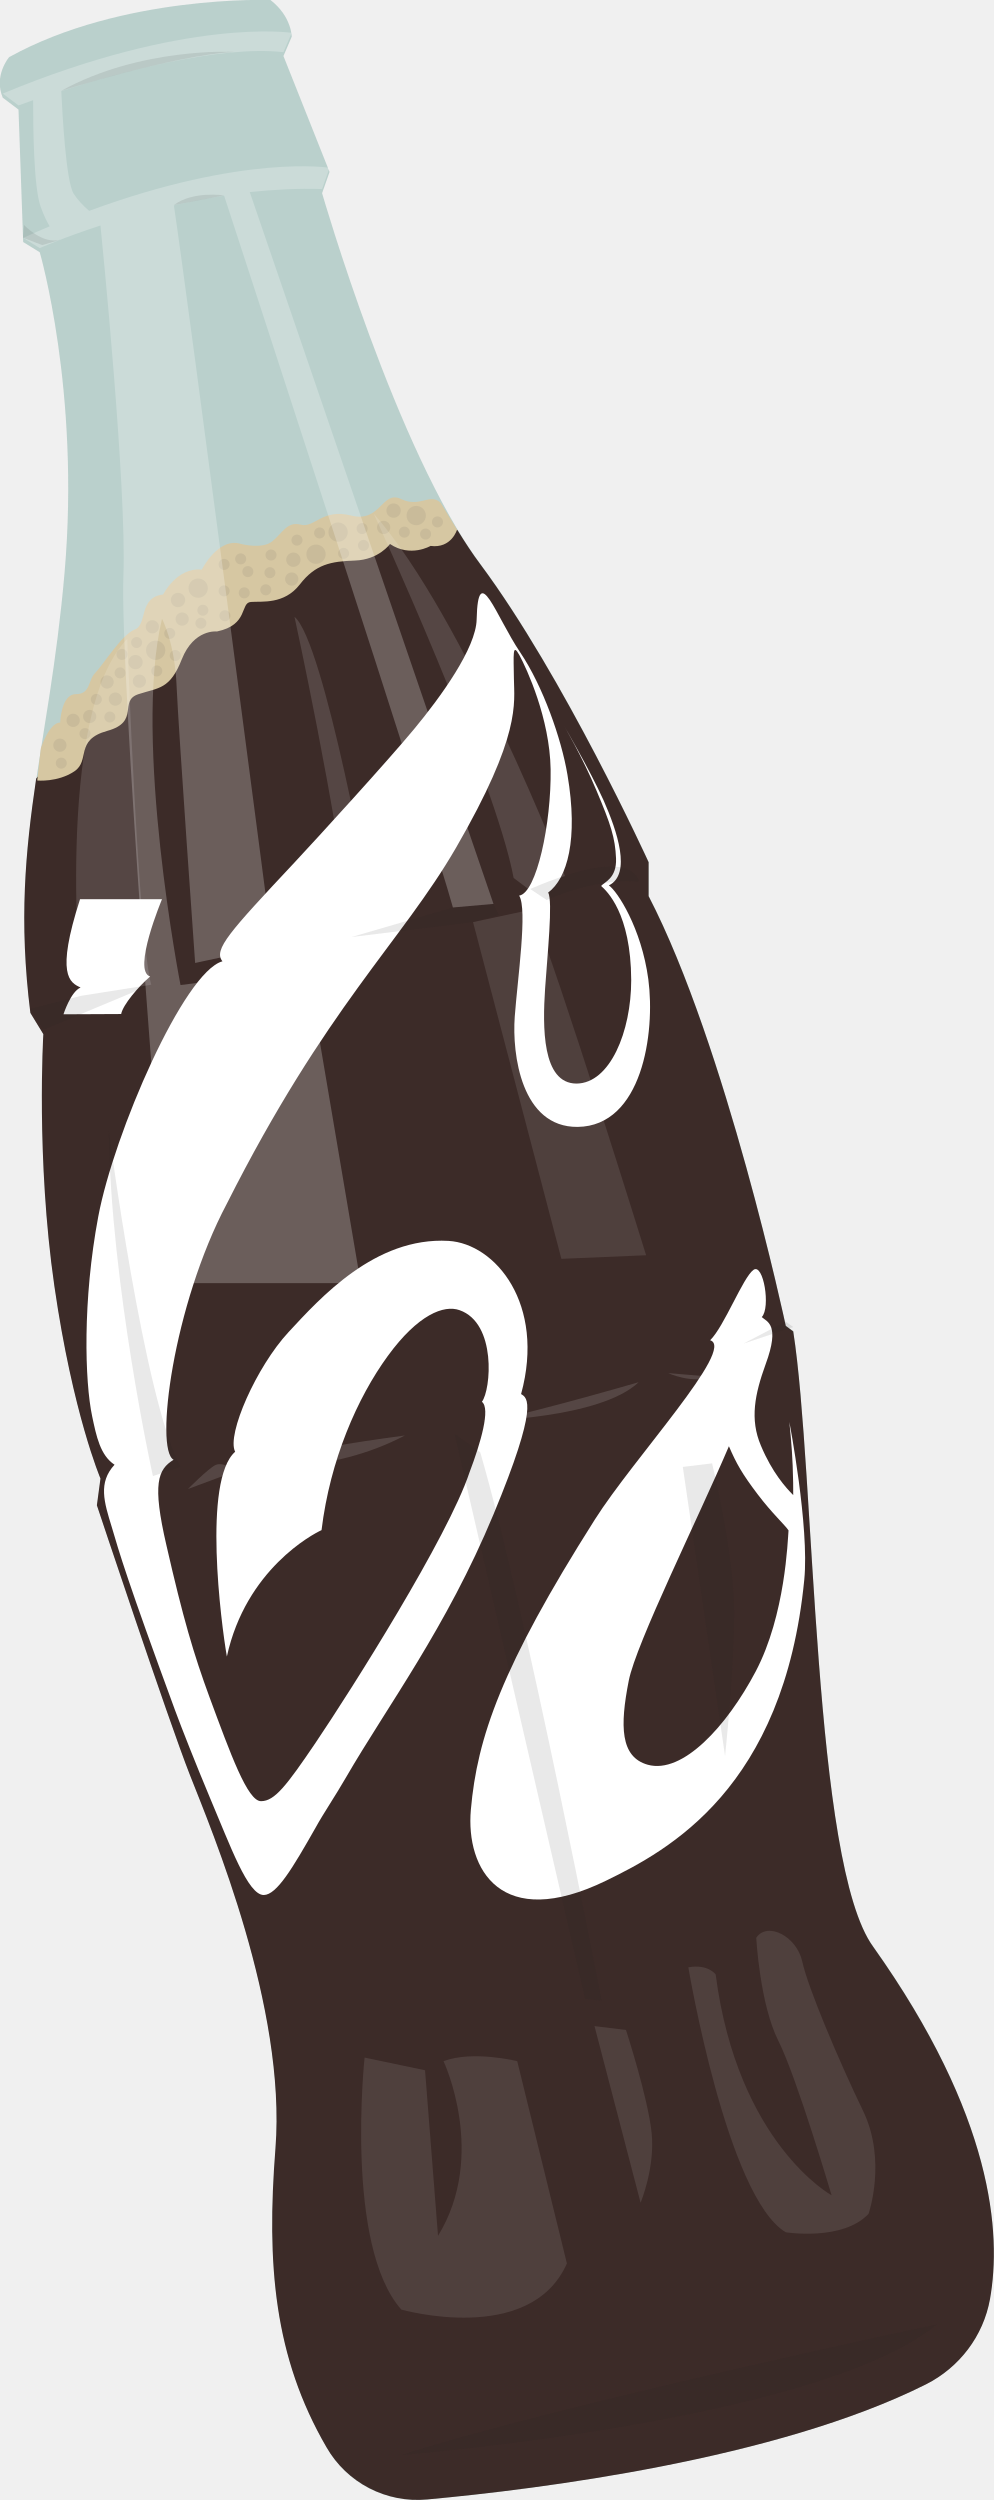
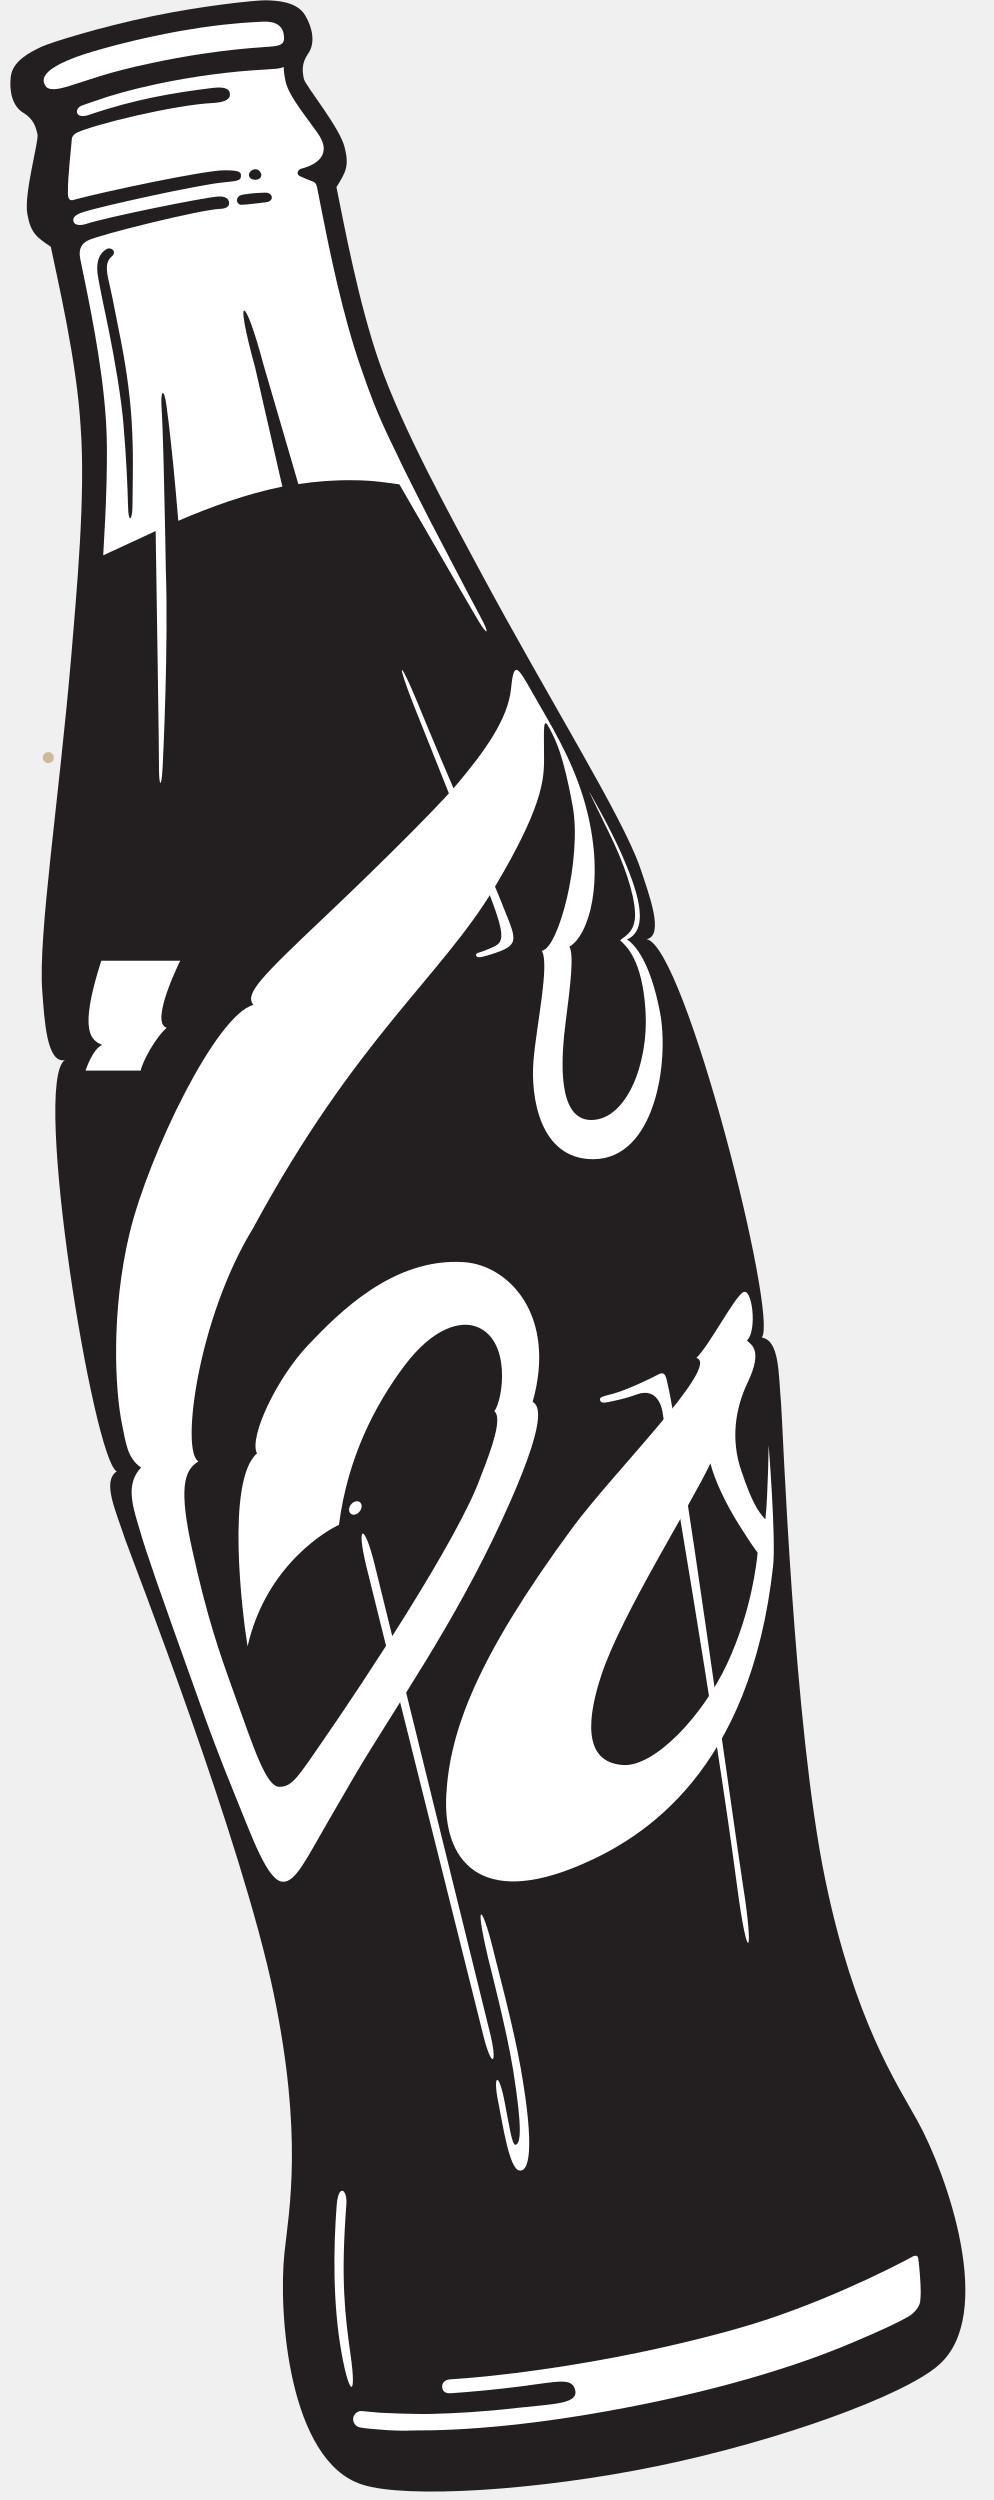
- <svg xmlns="http://www.w3.org/2000/svg" version="1.1" id="Layer_1" x="0px" y="0px" viewBox="0 0 360 905.8" style="enable-background:new 0 0 360 905.8;" xml:space="preserve">
+ <svg xmlns="http://www.w3.org/2000/svg" version="1.1" id="Layer_1" x="0px" y="0px" viewBox="-319 -2.8 360 905.8" style="enable-background:new -319 -2.8 360 905.8;" xml:space="preserve">
  <style type="text/css">
	.st0{fill:#C9BB9A;}
- 	.st1{opacity:0.8;fill:#ADC8C3;}
- 	.st2{fill:#3C2B28;}
- 	.st3{fill:#D6C7A2;}
- 	.st4{fill:#FFFFFF;}
- 	.st5{opacity:0.13;fill:#FFFFFF;}
- 	.st6{opacity:0.1;fill:#FFFFFF;}
- 	.st7{opacity:0.1;fill:#1D1D1B;}
- 	.st8{opacity:0.24;fill:#FFFFFF;}
+ 	.st1{fill:#231F20;}
+ 	.st2{fill:#FFFFFF;}
+ 	.st3{opacity:0.5;fill:#E41E2A;}
+ 	.st4{fill:none;}
</style>
-   <circle class="st0" cx="17.5" cy="274.5" r="2" />
-   <g>
-     <path class="st1" d="M154.7,905.6c40.4-3.7,126.5-14.5,180.7-41.7c12.1-6.1,20.8-17.5,23.2-30.9c4.3-23.7,1.4-66.3-42.2-127.7   c-22-30-21-172-29-223l-2.7-2c0,0-21.7-101.7-49.7-155.7v-12.3c0,0-30.7-67.3-61-108S116.7,70,116.7,70l2.7-7.7l-16.7-42l3-7   c0,0,0-7.3-7.7-13.3c0,0-53.7-2-94.7,20.7c0,0-5.7,6.7-2.3,14.7l5.7,4.3l1.7,48l6,3.7c0,0,14.7,50.3,9,116S3.4,305.7,11.1,367   l4.7,7.7c0,0-2.7,45,4,91.3s16.7,69.7,16.7,69.7l-1.3,9.7c0,0,25.7,77.3,33.7,97.7c8,20.3,35,84.3,31,135.3   c-3.3,42.1-0.5,75.6,18.5,108.3C125.6,899.6,139.8,907,154.7,905.6z" />
-     <path class="st2" d="M316.4,705.4c-22-30-21-172-29-223l-2.7-2c0,0-21.7-101.7-49.7-155.7v-12.3c0,0-30.7-67.3-61-108   c-2.8-3.7-5.5-7.9-8.3-12.4c-24.7-1.2-59,2.1-86.1,24.1c-26.2,21.3-50.1,47-66.5,66c-3.9,26.5-6.3,51.4-2.1,84.9l4.7,7.7   c0,0-2.7,45,4,91.3s16.7,69.7,16.7,69.7l-1.3,9.7c0,0,25.7,77.3,33.7,97.7s35,84.3,31,135.3c-3.3,42.1-0.5,75.6,18.5,108.3   c7.4,12.9,21.7,20.3,36.5,18.9c40.4-3.7,126.5-14.5,180.7-41.7c12.1-6.1,20.8-17.5,23.2-30.9C362.9,809.3,360,766.8,316.4,705.4z" />
-     <path class="st3" d="M13.5,282.8l1.3-11.7c0,0,3-9.3,7-9.3c0,0,0.3-10.3,5.7-10.3s4.3-5,7-7.7c2.7-2.7,9.7-14,14.3-15.7   c4.7-1.7,1.3-11.7,10.3-12.7c0,0,5-10,14-9c0,0,6-12,14.3-9.3c0,0,7.7,2,11.3-1c3.7-3,5.3-7.3,10.3-6c5,1.3,7.7-6,18.3-3.3   c10.7,2.7,11-9.3,18-6c7,3.3,10.3-2.3,14.3,1.3l6,9.8c0,0-2,6.9-9.6,5.9c0,0-7.3,4.3-14.7-0.7c0,0-4,5.7-12.7,6   c-8.7,0.3-14.3,1.3-20,8.7c-5.7,7.3-13.7,6-17.7,6.3c-4,0.3-0.7,8.3-12.3,10.7c0,0-8.3-1-12.7,10c-4.3,11-8.3,10.3-15.7,12.7   s0.7,10-11.3,13.3s-6,10.7-12,14.7S13.5,282.8,13.5,282.8z" />
-     <circle class="st0" cx="22.2" cy="276.5" r="2" />
-     <circle class="st0" cx="21.7" cy="270" r="2.4" />
-     <circle class="st0" cx="30.8" cy="265.8" r="2" />
-     <circle class="st0" cx="34.9" cy="253.4" r="2" />
-     <circle class="st0" cx="39.8" cy="259.8" r="2" />
-     <circle class="st0" cx="43.5" cy="243.8" r="2" />
-     <circle class="st0" cx="61.5" cy="229.5" r="2" />
-     <circle class="st0" cx="44.2" cy="237.1" r="2" />
-     <circle class="st0" cx="63.5" cy="237.5" r="2" />
-     <circle class="st0" cx="81.2" cy="214.1" r="2" />
-     <circle class="st0" cx="56.8" cy="243.1" r="2" />
-     <circle class="st0" cx="89.8" cy="207.1" r="2" />
-     <circle class="st0" cx="87.2" cy="202.5" r="2" />
-     <circle class="st0" cx="81.5" cy="223.1" r="2" />
-     <circle class="st0" cx="49.5" cy="232.8" r="2" />
-     <circle class="st0" cx="73.5" cy="221.1" r="2" />
-     <circle class="st0" cx="107.6" cy="195.7" r="2" />
-     <circle class="st0" cx="72.8" cy="225.8" r="2" />
-     <circle class="st0" cx="88.5" cy="214.8" r="2" />
-     <circle class="st0" cx="81.2" cy="204.5" r="2" />
-     <circle class="st0" cx="96.3" cy="213.7" r="2" />
-     <circle class="st0" cx="97.8" cy="207.5" r="2" />
-     <circle class="st0" cx="98.2" cy="201.1" r="2" />
-     <circle class="st0" cx="124.5" cy="200.5" r="2" />
-     <circle class="st0" cx="131.7" cy="197.6" r="2" />
-     <circle class="st0" cx="115.8" cy="193.1" r="2" />
-     <circle class="st0" cx="154.2" cy="193.5" r="2" />
-     <circle class="st0" cx="158.5" cy="189.1" r="2" />
-     <circle class="st0" cx="131.2" cy="191.5" r="2" />
-     <circle class="st0" cx="146.5" cy="192.8" r="2" />
-     <circle class="st0" cx="26.5" cy="261" r="2.4" />
-     <circle class="st0" cx="32.5" cy="259.6" r="2.4" />
-     <circle class="st0" cx="41.8" cy="253.3" r="2.4" />
-     <circle class="st0" cx="38.8" cy="247.1" r="2.4" />
-     <circle class="st0" cx="50.5" cy="246.8" r="2.4" />
-     <circle class="st0" cx="55.2" cy="227.1" r="2.4" />
-     <circle class="st0" cx="49.1" cy="239.9" r="2.6" />
-     <circle class="st0" cx="56.4" cy="235.6" r="3.5" />
-     <circle class="st0" cx="66" cy="224.3" r="2.4" />
-     <circle class="st0" cx="64.5" cy="217.4" r="2.6" />
-     <circle class="st0" cx="71.8" cy="213.1" r="3.5" />
-     <circle class="st0" cx="105.7" cy="209.8" r="2.4" />
-     <circle class="st0" cx="106.3" cy="202.8" r="2.6" />
-     <circle class="st0" cx="114.5" cy="200.8" r="3.5" />
-     <circle class="st0" cx="122.5" cy="192.8" r="3.5" />
-     <circle class="st0" cx="139" cy="191.1" r="2.4" />
-     <circle class="st0" cx="142.6" cy="185" r="2.6" />
-     <circle class="st0" cx="150.8" cy="186.8" r="3.5" />
-     <g id="Warped_Script_-Co_1_">
-       <g id="Warped_Script_-_Co_1_">
-         <path class="st4" d="M80.6,348.3c-3.4-4.2,2.6-10.7,26.1-35.8c8.4-9,33.6-36.6,43.3-48.3c9.7-11.7,22.5-29.4,22.7-39.8     c0.5-21.6,6.9-1.2,15.8,12c8.2,12.2,14.9,31.2,17.1,44.3c4,23.5-0.1,37.6-7,42.7c1.8,2.9-0.3,22.9-1.1,34.8     c-0.9,13.7-1.2,34.4,11.4,34.4c12.1-0.1,19.8-18.8,19.8-37.5c-0.1-24.3-8.9-32.3-10.9-34.1c1.1-1.4,5.7-2.7,5.4-10     c-0.3-7.4-1.9-12.3-7.1-24.6c-5.1-12.2-12-23.9-12-23.9s9.6,16.4,14.6,27.5c4.9,11.1,10.2,26.7,1.9,30.8c3,2,11.8,15.4,14.3,34     c2.6,19.6-2.3,53.2-25.6,53.5c-20.4,0.2-23.8-26.3-22.8-39.9c1-13.6,4.7-39,1.6-43.9c6.3-0.9,11.7-26.2,11.4-45.8     c-0.3-18.4-8.7-36.5-11.3-41.3c-2.6-4.7-2.1-0.3-2,8.5c0.1,8.8,2.7,20.4-21,61.3c-19.7,34-47.1,57.7-83,128.9     c-19.5,36.8-26.2,89.1-19.3,92.8c-5.7,3.5-7.8,8.6-2.6,31c6,26.3,9.9,39.5,15.6,55c7.6,20.5,13.8,37.8,18.7,37.7     c4.9,0,9.2-5.6,19.7-21.1c13.1-19.4,48-74.6,55.8-98c4.1-10.8,7.7-23.2,4.5-25.6c3.3-4.3,5.4-28.5-8.1-33.2     c-5.6-2-15,1.5-26,16.6c-11,15.1-20.9,37.6-24,63.1c-3.1,1.4-27.4,14.2-34.3,45.8c-2.1-12.1-8.8-63.8,3-74.2     c-3.2-6.2,7.8-30.9,19.3-43.3c11.5-12.4,31.4-34.6,58-33.1c17,1,35.2,22.9,26.3,55.5c2.3,1.4,6.6,3.6-10,43.6     c-17.1,41.1-38.5,69.5-53.5,95.4c-3.8,6.6-8.1,12.9-10.9,18c-8.4,14.8-14.1,24.4-18.8,24.5c-5.8,0.1-12.2-18-19.4-34.9     c-5.4-12.9-10.4-25.6-12.8-32.1c-17.4-47.3-20.2-57.1-22.9-66.3c-2.8-9.1-5-16.1,1-22.6c-5.2-3.4-6.6-10.4-8.1-17.5     c-2.7-12.7-3.5-42.1,2.2-72.4C41.3,410.5,66.7,352.1,80.6,348.3z" />
-         <path class="st4" d="M286,515.2c0,0,1,9.5,1.2,15.8c0.2,6.5,0.2,6.5,0.2,10.7c-2.6-2.6-7.6-8.1-11.7-17.9     c-4.1-9.6-2.2-18.7,1.7-29.5c5.4-14.6,0.4-15.4-1.4-17.1c3.3-3.4,0.6-19.7-3-17.1c-3.8,2.7-10.6,20.5-15.7,25.5     c9.4,2.9-27.7,42.7-41.8,65c-33.9,53.5-42.6,79-44.9,105.1c-1.9,21.6,11,44.2,49,25.7c22.6-11,64.4-33.4,71.8-109     C293.3,553.3,286,515.2,286,515.2z M273.8,605.6c-10.5,19.9-26.5,37.3-39.1,33.8c-10-2.8-10.1-14.1-6.9-30.4     c2.6-13.5,25.6-59.8,36.3-85c2.7,6.3,4.8,10,10.4,17.4c5.3,7,9.8,11,11.2,13.1C285.4,557.9,284.6,585.1,273.8,605.6z" />
-       </g>
-       <path class="st4" d="M29,325.8h29.7c0,0-10.9,26-4.3,28c-4.2,3.6-9.9,10.3-10.5,13.6l-20.9,0.1c0,0,2.6-8.2,6.2-9.7    C25.3,356,20.1,353.4,29,325.8z" />
-     </g>
-     <g>
-       <g>
-         <path class="st5" d="M46.1,231.5c0,0,4,108.7,8.7,125.3l-25.3,4C29.4,360.8,19.4,258.8,46.1,231.5z" />
-         <path class="st5" d="M106.7,223.5c0,0,15.3,70,20.7,116c0,0,8.7-0.7,8-6C134.7,328.1,117.4,232.1,106.7,223.5z" />
-         <path class="st5" d="M135.4,186.1c0,0,44,96,50.7,132l5.3,4l13.3-4.7C204.7,317.5,168.7,224.1,135.4,186.1z" />
-         <path class="st5" d="M68.1,539.5l18-6.7c0,0-5.3-3.3-8-2S68.1,539.5,68.1,539.5z" />
-         <path class="st5" d="M91.4,530.8c0,0,27.3,4,55.3-10.7C146.7,520.1,100.7,526.1,91.4,530.8z" />
-         <path class="st5" d="M174.7,514.8c0,0,42.7-0.7,56.7-14C231.4,500.8,178.7,516.1,174.7,514.8z" />
-         <path class="st5" d="M242.1,497.5c0,0,8.7,4,15.3,1.3L242.1,497.5z" />
-         <path class="st6" d="M132.1,745.5c0,0-7.3,68,13.3,91.3c0,0,46.7,13.3,60-16.7l-18-73.3c0,0-16-4-26.7,0c0,0,16,34-2,63.3     l-4.7-60L132.1,745.5z" />
-         <path class="st6" d="M215.4,734.1l16.7,64c0,0,5.3-12.7,4-25.3c-1.3-12.7-9.3-37.3-9.3-37.3L215.4,734.1z" />
-         <path class="st6" d="M249.4,712.8c0,0,14,83.3,35.3,96c0,0,20.7,3.3,30-6.7c0,0,6.7-19.3-2-37.3c-8.7-18-20-44.7-22-54     s-12.7-14.7-16.7-8.7c0,0,1.3,24,8,37.3c6.7,13.3,19.3,56,19.3,56s-34-18.7-42-80C259.4,715.5,256.7,711.5,249.4,712.8z" />
-         <path class="st6" d="M171.4,334.1l32,122l30.7-1.3c0,0-32-103.3-41.3-125.3L171.4,334.1z" />
-         <path class="st7" d="M164.7,519.5l47.3,204.7l6,0.7c0,0-27.3-141.3-44-198.7L164.7,519.5z" />
-         <path class="st7" d="M247.4,531.5l15.3,104.7c0,0,3.3-30.7,3.3-52c0-21.3-8-54-8-54L247.4,531.5z" />
-         <path class="st7" d="M192.1,322.1l6,4c0,0,16.7-8,33.3-6.7C231.4,319.5,230.7,305.5,192.1,322.1z" />
-         <polygon class="st7" points="127.4,339.5 171.4,334.1 180.7,331.5 178.7,327.5 164.1,328.8    " />
-         <polygon class="st7" points="29.4,360.8 11.1,365.5 15.7,373.1 54.7,356.8    " />
-         <polyline class="st7" points="284.7,478.8 269.4,486.8 287.4,480.8 282.7,477.5    " />
-         <path class="st7" d="M145.4,889.5c0,0,151.3-12,194-47.3C339.4,842.1,201.4,871.5,145.4,889.5z" />
-         <path class="st7" d="M39.4,409.5c0,0,12.7,97.3,26,122l-10,3.3C55.4,534.8,40.1,465.5,39.4,409.5z" />
-         <path class="st8" d="M164.1,328.8l14.7-1.3L90.5,69.6c8.6-0.9,17.4-1.4,26.2-1.1l2.7-7.7c0,0-30.9-5.1-87.1,15.6     c-2.1-1.8-4.2-4-5.6-6.2c-2.8-4.4-4.1-29-4.5-37.2c20.6-6.6,57.2-16.7,80.5-14.1l3-7c0,0-37.8-5.8-104.7,22l5.7,4.3     c0,0,1.9-0.7,5.3-1.9c0,10.1,0.2,31.5,2.7,38.5c1.2,3.4,2.4,5.7,3.3,7.2c-3.1,1.3-6.4,2.7-9.6,4.2l6,3.7c0,0,8.5-3.8,22-8.2     c0.4,4,9.6,95.2,8.3,127.2c-1.3,32.7,13.3,227.3,17.3,256h68.7l-20-118c0,0-21.3,7.3-45.3,10c0,0-17.3-88.7-6.7-132.7     c0,0,4.7,8.7,5.3,24.7c0.7,16,6.7,100,6.7,100l28-6c0,0-30.7-235.3-35.7-268.5c5.8-1.3,11.9-2.5,18.2-3.5     C87.2,89.4,156.4,300.8,164.1,328.8z" />
-         <path class="st4" d="M62.7,72.5" />
-         <path class="st7" d="M63,74.3l18.2-3.5C81.1,70.8,69.9,69.1,63,74.3z" />
-         <path class="st7" d="M8.7,81.5c0,0,6.7,7.3,13.3,5.3l-6.7,2l-7-2.7L8.7,81.5z" />
-         <path class="st7" d="M22.2,32.9c0,0,40.5-12.8,62.5-14.1C84.7,18.8,51,17,22.2,32.9z" />
-       </g>
-     </g>
+   <circle class="st0" cx="-301.5" cy="271.7" r="2" />
+   <g id="Group_5_">
+     <path id="Black_Contour_2_" class="st1" d="M-20,678.2C-31.5,623-35.4,512.6-36,505.8c-1-11.2-0.5-22.8-7-24   c6.2-7-27.8-141.8-41.7-144.3c6.5-1.4,0.9-16.1-2.5-26.3c-6.6-18.7-32.9-60.6-57.7-106.8c-11-20.5-28.1-51.5-36.5-75.4   c-7.8-22.2-13.1-51.4-15.7-64c3.3-5.3,4.7-7.5,3-14.3c-1.6-7.1-14.3-22.5-14.8-24.9c-0.5-2.5-1-5.5,1.5-9.1c2.8-3.9,1.6-9.5-1-13.9   c-3-5.1-10.3-5.4-14.4-5.5c-3.8,0-22.4,1.9-41.2,5.8c-18.7,3.9-36.7,9.5-40.1,11.1c-3.7,1.8-10.3,4.9-11,10.8   c-0.6,5.1,0.5,10.7,4.6,13.1c3.8,2.3,4.5,5.3,5.1,7.8c0.5,2.4-5,21.7-3.7,28.8c1.2,6.9,3.3,8.4,8.5,11.9c2.6,12.6,9.4,41.5,10.8,65   c1.9,25.3-1.5,60.4-3.4,83.6c-4.5,52.2-12,101.1-10.5,120.9c0.8,10.7,1.6,26.5,8.2,25.2c-12,7.8,10.4,145,18.8,149   c-5.4,3.7-0.4,14.1,3.1,24.8c2.3,6.5,42.4,109.4,53.8,164.6c10.6,51.2,5.6,78,3.9,93.4c-2.4,22,1.5,75.8,28.1,84.3   c15.9,5.2,64.3,2.2,107.5-6.8c0,0,0,0,0,0c43.1-8.9,88.9-25.4,101.4-36.5c20.9-18.2,3-69.2-7.7-88.5C5.9,752-9.4,729.4-20,678.2z" />
+     <path class="st2" d="M-53.3,671.2" />
+     <path class="st3" d="M-276.3,200" />
  </g>
+   <g id="Group_3_">
+     <path class="st4" d="M-222.9,67.1c-1.4,0.1-3.8,0-8,0.7c-3.2,0.5-2.6,3.8-0.5,3.7c2.4-0.2,5.9-0.6,8.6-0.9   C-219.4,70.3-220.1,67-222.9,67.1z" />
+     <path class="st2" d="M-193.5,795.9c0.4-5.6-2.9-7.6-3.5,0.2c-1.2,15.4-1.5,35.8,1.8,53.9c2.8,15.6,5.5,16.3,3.2,0.3   C-194,836-195.6,823.3-193.5,795.9z" />
+     <path class="st2" d="M13.7,815.5c-0.2-1.8-2.1-0.7-2.6-0.4c-0.1,0.1-24.6,13.4-52.8,22.7c-10.9,3.6-28.1,8.1-46.4,11.9   c-23.3,4.8-48.7,8.4-68,9.6c-0.6,0-2.7,0.6-2.7,2.5c0,1.9,1.2,2.7,3.4,2.5c7.4-0.5,15.8-1.3,24.6-2.4c14.1-1.8,19.1-3.4,20.2,1.3   c1.2,5-7.9,5-20.7,6.4c-12.9,1.5-23.3,2-31,2.2c-6.5,0.2-18.7-0.4-18.7-0.4c-4-0.3-6.5-0.6-6.5-0.6c-1.6-0.3-3.2,0.8-3.5,2.4   c-0.3,1.6,0.8,3.2,2.4,3.5c0.4,0.1,2.8,0.5,7.6,0.8c0,0,5.4,0.6,11.9,0.3h0c16.7,0.1,44.7-1.6,84.7-9.8c0,0,0,0,0,0c0,0,0,0,0,0   c36.5-7.5,61.3-16.4,75.6-22.6c9.4-4,15.4-6.8,19-8.9c2-1.2,3.9-3.4,4.2-5.4c0.1-1.2,0.2-2.2,0.2-3.2   C14.6,823.9,14,817.4,13.7,815.5z" />
+     <path class="st2" d="M-191.9,542.4c-0.9,1.2-0.8,2.7,0.1,3.3c0.9,0.7,2.3,0.2,3.2-1c0.9-1.2,0.8-2.7-0.1-3.3   C-189.6,540.8-191,541.2-191.9,542.4z" />
+     <path class="st2" d="M-186.3,564.6c2.8,11.6,42,168.4,42,168.4c3.4,14.5,6,13,2.5-0.6c0,0-39.4-159.7-41.5-168.5   C-187,548.9-190,549.2-186.3,564.6z" />
+     <path class="st2" d="M-142.2,706.4c0.7,3,6.7,25.9,9.1,40.7c3.5,22,2.7,26.8,0.9,27.2c-1.3,0.3-2.3-7.1-3.8-14.7   c-2.3-12.5-4.5-10.7-2.5-0.9c1.5,7.2,3.9,24.2,7.6,24.9c3.5,0.7,5.8-7.2,0.6-36.9c-2.6-15-8.8-38-9.5-41   C-144,687.8-147.5,683.8-142.2,706.4z" />
+     <path class="st2" d="M-282.5,24.7c4.6-1.4,10.9-3.1,18.2-4.6c12-2.6,26.6-4.9,40.5-5.8c1.5-0.1,2.7-0.2,3.8-0.3   c3.1-0.4,4.1-1.1,3.9-3.6c-0.4-5.5-5.5-5.5-8.6-5.3c-3.1,0.2-8.8,0.3-21.5,2.1c-4.7,0.7-9.8,1.6-15.1,2.7   c-12.6,2.6-20,4.8-23.8,5.9c-5.2,1.5-8,2.7-9.4,3.3c-6.5,2.7-9.5,5.7-8.5,8.2c0.4,1,0.8,3.5,7.9,1.4c0.7-0.2,1.5-0.4,2.3-0.7   C-291,27.4-285,25.5-282.5,24.7z" />
+     <path class="st2" d="M-96.7,504.8c4.1-0.9,6-1.5,8.5-2.4c7.7-2.7,9.1,5.3,9.3,6.8c0.6,4.6,19.1,111.4,27,171.7   c3.8,29,6.2,25.1,2.1-0.6c-3.7-24-22.8-163.4-27.3-181.6c-0.5-2.1-0.7-5-3.4-3.5c-2.6,1.4-11.7,5.8-16.8,7.1   c-3.1,0.8-4.6,1-4.3,2.2C-101.2,505.9-99.7,505.4-96.7,504.8z" />
+     <path class="st4" d="M-224.3,60.5c0-0.2-0.1-0.5-0.2-0.6c-0.5-1-1.4-1.7-2.5-1.3c-0.9,0.3-2,1.2-1.9,2.3   C-228.5,62.9-224.2,62.9-224.3,60.5z" />
+     <path class="st2" d="M-223.6,129.1l12.7,43.5c6.5-1,13.1-1.5,20-1.4c6.8,0,13.1,1,16.6,1.5c9.9,17,26.7,46.3,28.5,49.2   c3.5,5.9,4.3,5.1,1.1-0.8c-3.2-5.9-18.3-34.9-18.3-34.9c-3.1-6.1-6.5-12.7-9.7-19.2c-1.1-2.3-2.2-4.6-3.3-6.9   c-0.6-1.2-1.2-2.4-1.7-3.5c-5-10.5-7-16-10.4-25.8c-6.9-19.6-11.8-44.3-14.7-59c-0.5-2.3-0.8-4.4-1.2-6.1c-0.2-1-0.3-2.2-1.6-2.7   c-1.1-0.4-3-1.2-4.6-1.9c-1.7-0.7-0.9-2.5,0.4-2.8c5.2-1.3,11.6-5,5.8-13c-6.6-9.1-10.6-14.1-11.6-18.9c-0.2-1.2-0.6-2.9-0.6-4.9   c-0.8,0.3-1.6,0.5-2.6,0.6c-1.2,0.1-2.4,0.2-4.1,0.3c-11.9,0.6-26,2.4-39.5,5.3c-8.9,1.9-17,4.2-21.6,5.9c-2.2,0.8-4,1.3-5.5,1.9   c-2.5,1-2.5,5.1,2.8,3.3c16.7-5.7,30.7-8,44.4-9.7c5.4-0.7,6.7,0.6,6.6,2.5c-0.1,2-2.9,2.7-5.9,2.9c-14.5,0.7-43.5,7.9-49.4,10.7   c-0.7,0.3-2,1.2-2,2.6c0,1.1-1.5,13.3-1.4,19.4c0,3.2,1.6,2.6,2.5,2.3c11.6-3.1,47.2-10.6,54.1-10.6c5.4,0,6.2,0.5,6.1,2.1   c0,1.8-1.8,1.8-6.5,2.3c-8.6,0.8-44.6,8.7-50.8,10.8c-3.1,1-3.8,2.2-3.3,3.5c0.3,1.1,2.3,1.5,4.6,0.7c7.7-2.5,42.3-9.5,47.7-9.9   c3.2-0.2,3.9,1.2,4,2.2c0.1,1.1-0.5,2.2-3.5,2.3c-6.9,0.3-43.1,9.2-47.6,11.4c-2.2,1.1-3.6,2.9-2.8,6.8c3,14.7,8,37.8,9.3,58.7   c0.8,11.4,0.1,30.6-1,48.6c1.3-0.6,2.6-1.2,3.9-1.8c5-2.3,10.1-4.7,15.1-7c0.3,20.2,1.3,82.8,1.2,85.7c0,7,0.9,7.7,1.3,0.2   c0.3-5.3,2.1-44.7,1.2-71.2c0,0-0.1-6.9-0.3-16.3c-0.3-14.4-0.7-34.4-1.3-43.8c-0.3-5.5,0.9-6.7,1.8-0.2c2,15.1,3.2,28.9,4.3,41.9   c12.1-5.2,24.6-9.7,37.7-12.4l-9.9-43.3C-234.4,102-230.2,104.1-223.6,129.1z M-271,180.7c-0.1,5.2-1.5,6.2-1.6-0.1   c-0.2-6.7-0.5-15.9-1.7-30.1c-0.8-9.1-3-22.4-5.3-33.7c-1.6-7.7-3.4-16.3-3.7-18.3c-1.5-7.2,0.9-9.9,3-11.1   c1.5-0.8,3.9,0.9,1.7,2.8c-2.8,2.4-1.5,6.5-0.5,11.1c1.6,7.2,1.5,7.5,3,14.8c2.3,11.1,4.1,22.3,4.8,33.7   C-270.6,161.6-270.9,168.7-271,180.7z M-227,58.6c1.1-0.3,2.1,0.3,2.5,1.3c0.1,0.2,0.1,0.4,0.2,0.6c0.1,2.4-4.2,2.4-4.5,0.3   C-229,59.8-227.9,58.8-227,58.6z M-231.4,71.4c-2.1,0.1-2.7-3.2,0.5-3.7c4.2-0.7,6.6-0.6,8-0.7c2.8-0.1,3.5,3.2,0.1,3.5   C-225.5,70.8-229,71.3-231.4,71.4z" />
+     <path class="st2" d="M-169.1,252.7c3.2,8.2,23.1,57.8,25.6,63.9c9.2,22.7,6.7,22.1,1.4,24.5c-3.1,1.4-4.7,1.2-4.4,2.3   c0.3,1.1,2,0.6,5.1-0.3c9.2-2.9,9.8-4.4,6.8-12.2c-9-22.9-23.2-54.7-32.7-78.1C-174.4,235.5-175.7,235.9-169.1,252.7z" />
+   </g>
+   <path class="st2" d="M-227.2,361.3c-3.2-4.1,2.4-9.7,27.1-33.1c8.6-8.1,37.4-35.9,46.8-47c9.4-11.2,18.5-23.4,19.5-34.8  c1.1-11.4,2.8-6.7,9.9,5.6c7.1,12.2,13.9,24.2,17.6,39.1c6.4,25.6,0.7,45-6.4,49.1c1.7,2.8,0.4,13.8-1.3,26.9  c-1.7,13.1-3.4,35.9,9.2,35.9c12.7,0,20.8-20.2,19.7-39.3c-1.1-19.1-7.3-24-9.2-25.8c1.1-1.3,5.6-2.6,5.4-9.7  c-0.2-7.1-4-18.3-9.6-29.6c-5.6-11.4-7.1-14.7-7.1-14.7s7.4,12.6,12.1,23.4c4.6,10.7,10.7,26.2,1.7,30.3c2.9,1.9,8.4,8.1,11.9,26.2  c3.5,18.1-1.7,53.4-24.2,53.4c-19.5,0-22.7-22.8-21.6-35.8c1.1-13,5.9-34.9,3-39.7c6.1-0.8,14.6-33.4,11.2-52.4  c-3.4-18.6-6-23.6-8.4-28.2c-2.4-4.6-2-0.3-2,8.2c0,8.4,1.4,17-17.9,49.4c-19.3,32.4-50.2,54.5-87.5,123.5  c-20,32.6-26.3,80.9-19.8,84.5c-5.5,3.3-7,10.3-2.3,31.8c5.6,25.3,9.8,37.2,15.2,52.2c7.1,19.7,11.6,33.9,16.4,33.9  c4.7,0,6.6-3.3,16.7-18c12.8-18.5,48.5-72.2,56.3-94.5c4.1-10.3,7.9-21.3,4.9-23.6c3.2-4.1,6.3-26.1-6.7-30.7  c-5.4-1.9-15.2,0-26,14.4c-10.7,14.4-20.4,33.1-23.6,57.5c-3,1.3-26.2,13.7-33.1,44c-1.9-11.6-7.9-60,3.4-69.9  c-3-6,7.3-27.4,18.5-39.2c11.2-11.8,30.9-31.8,56.5-30.1c16.3,1.1,33.7,19.3,24.9,50.6c2.1,1.4,6.2,5.3-11.2,43  c-17.4,37.8-38.6,67.6-53.2,92.3c-3.7,6.3-6.9,11.9-9.7,16.7c-8.2,14.2-11.8,21.9-16.3,21.9c-5.6,0-11.1-15.8-17.8-32.2  c-5.1-12.4-9.8-25.2-12-31.4c-16.3-45.5-19.5-54.8-22.1-63.6c-2.6-8.8-5.4-16.7,0.4-22.9c-4.9-3.3-5.5-8.8-6.9-15.7  c-2.5-12.2-4.1-40.7,2.8-69.4C-265,415.2-240.6,364.8-227.2,361.3z" />
+   <path class="st2" d="M-40.5,520.8c0,0-0.1,4-0.2,9c-0.2,6.2-0.5,14-1,17.9c-2.7-2.9-4.9-6.3-8.7-17.6c-3.9-11.3-2.2-22.5,2.2-31.8  c5.7-11.9,1.5-13.8-0.2-15.4c3.9-3.5,1.9-19.9-1.5-17.4c-3.6,2.6-11.9,18.9-16.8,23.7c9.1,2.6-30,41.3-45,61.7  c-34.6,47.1-44.3,73.4-45.6,96.6c-1.3,23.2,11.7,41.4,49.1,25.2c22.5-9.7,61.1-33.8,69.3-108C-37.8,555-40.5,520.8-40.5,520.8z   M-55.5,599.9c-9.1,19.5-26.6,37.6-37.8,36.8c-15.1-1-12.6-18.1-7.8-32.6c7.1-21.7,32.7-62.1,39.5-76.7c1.5,6.1,5.7,14.9,10.5,22.5  c4.5,7.1,5.2,7.9,6.6,9.9C-44.8,563-46.6,580.7-55.5,599.9z" />
+   <path class="st2" d="M-282.3,345.3h28.6c0,0-11.2,22.4-4.9,24.3c-4,3.4-8.9,12.4-9.4,15.5h-20c0,0,2.5-7.8,6-9.3  C-285.7,374.1-290.8,371.7-282.3,345.3z" />
</svg>
